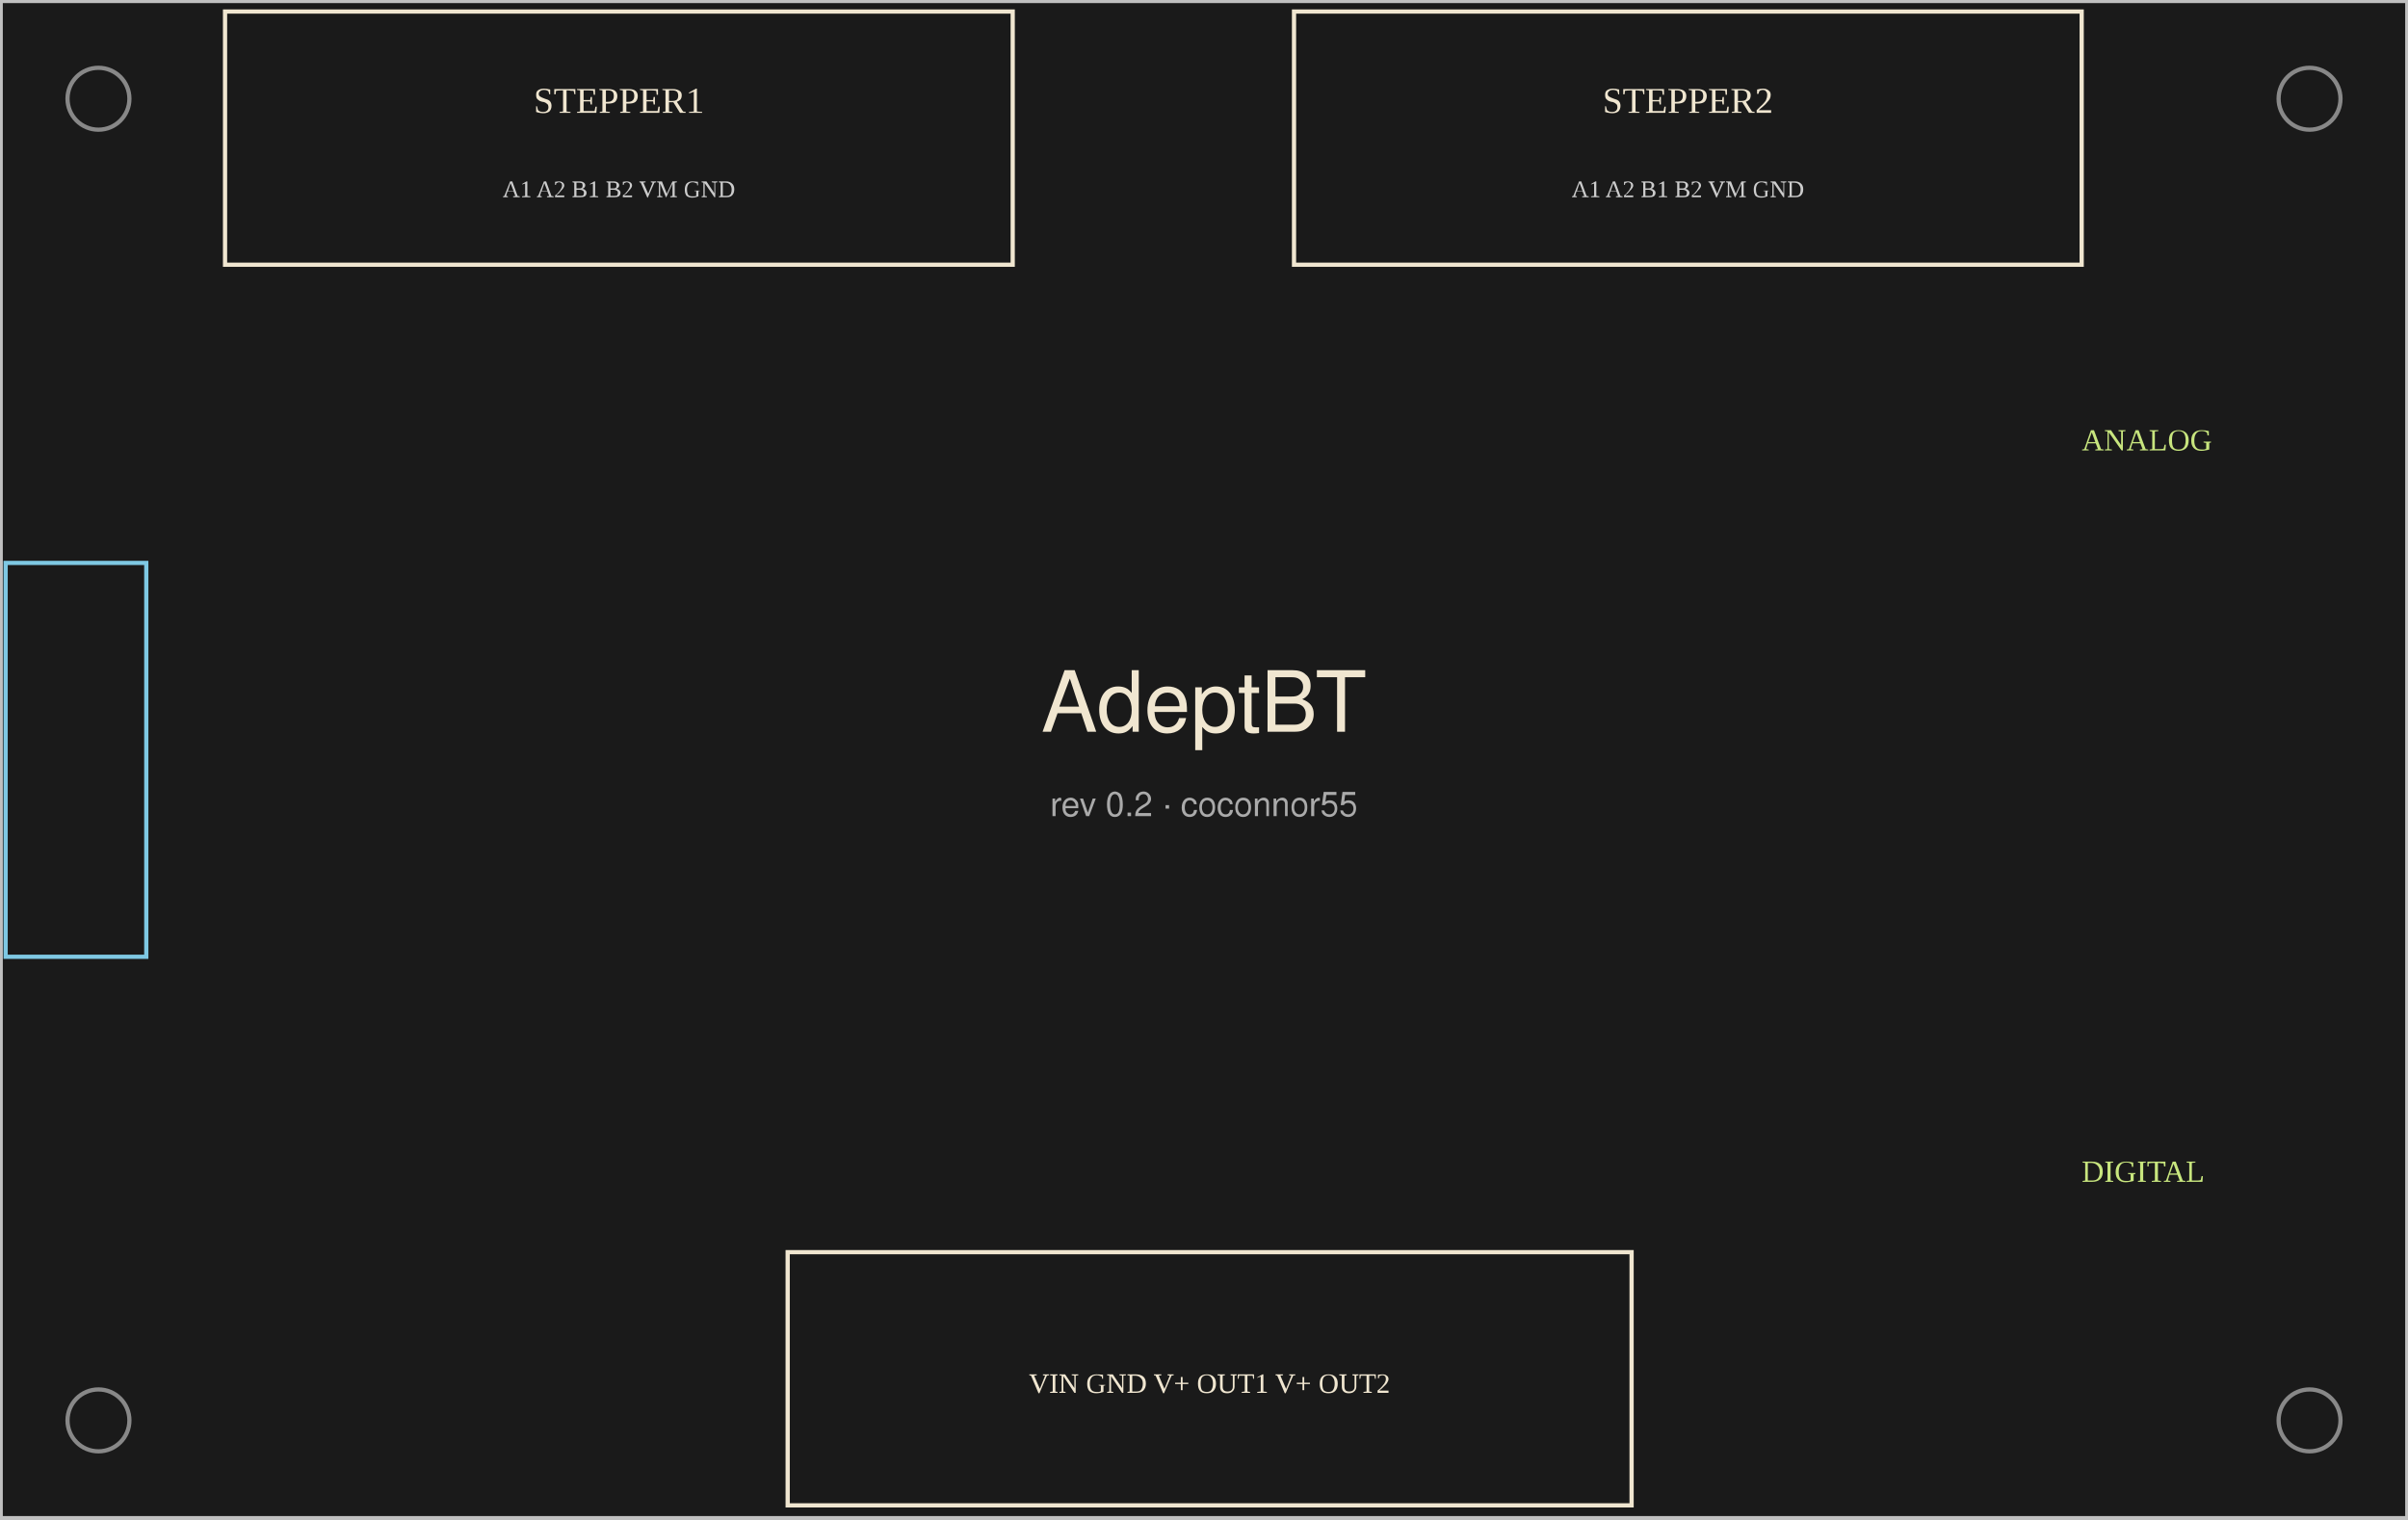
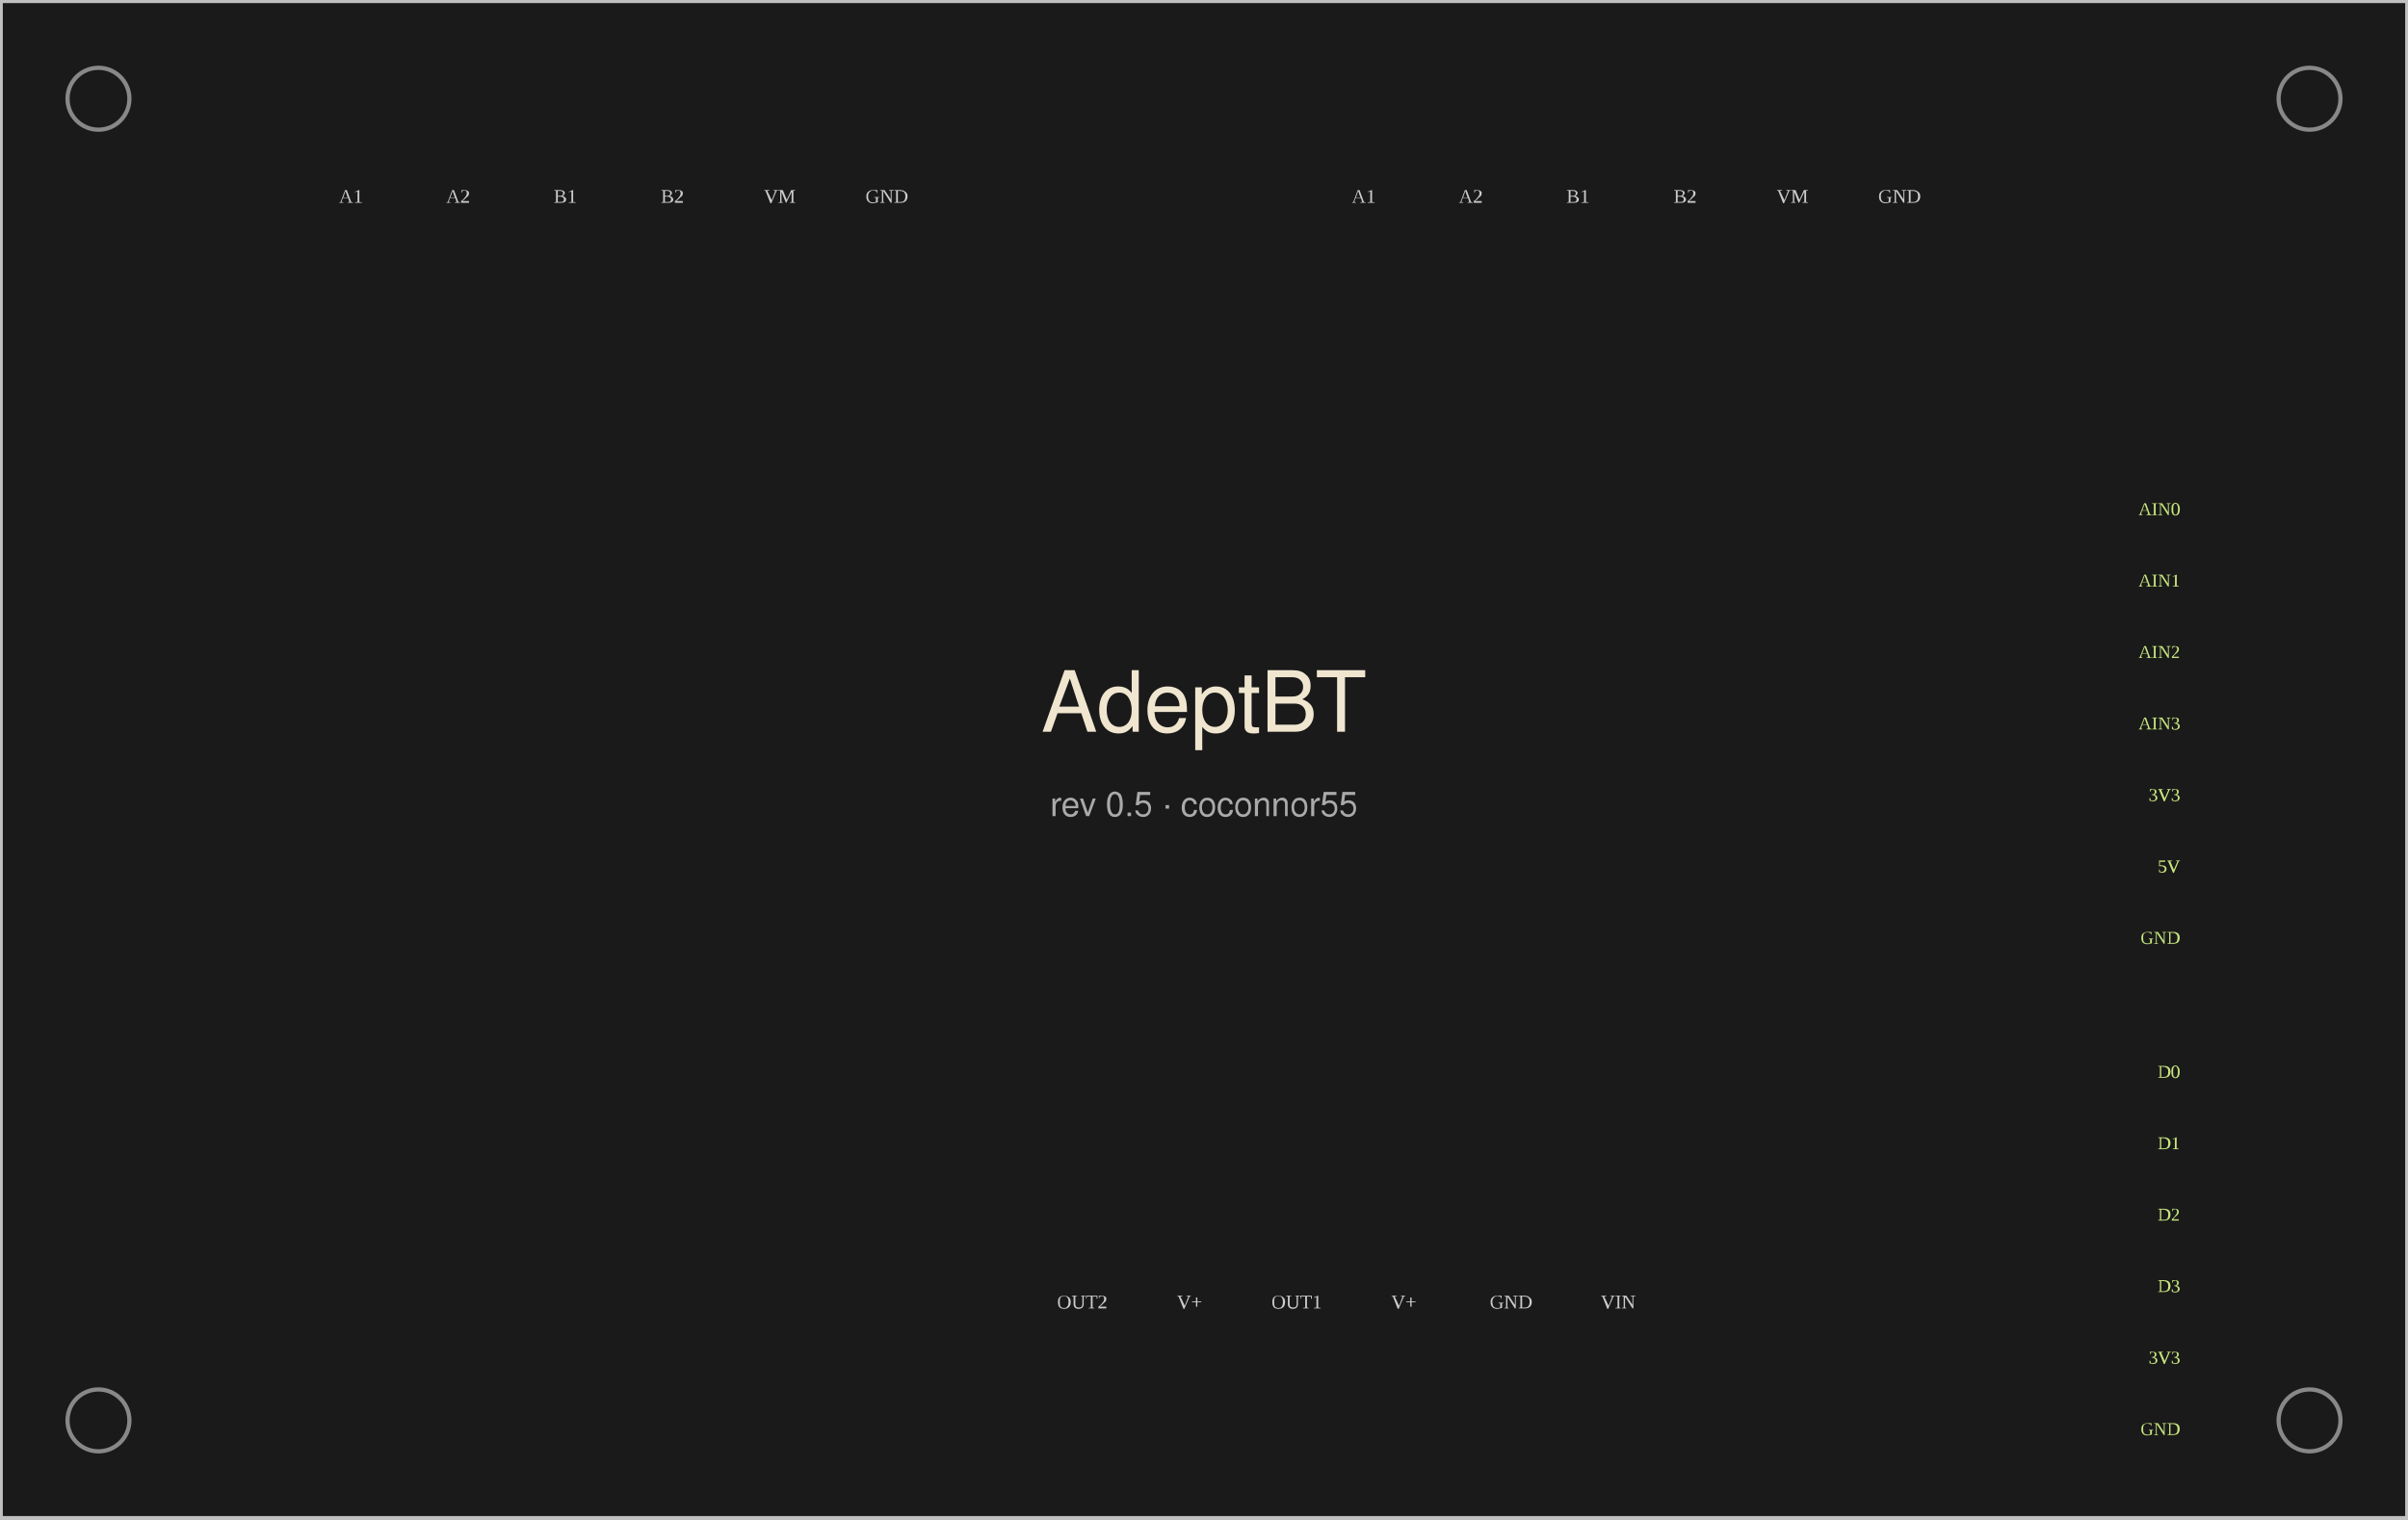
<svg xmlns="http://www.w3.org/2000/svg" width="856" height="540" viewBox="0 0 85.6 53.98">
  <rect width="85.6" height="53.98" fill="#1a1a1a" stroke="#c0c0c0" stroke-width="0.2" />
  <text x="42.8" y="26" text-anchor="middle" fill="#f0e6d0" font-family="Helvetica" font-size="3">AdeptBT</text>
-   <text x="42.8" y="29" text-anchor="middle" fill="#aaa" font-family="Helvetica" font-size="1.2">rev 0.2 · coconnor55</text>
-   <rect x="8" y="0.4" width="28" height="9" fill="none" stroke="#f0e6d0" stroke-width="0.15" />
-   <text x="22" y="4" text-anchor="middle" fill="#f0e6d0" font-size="1.3">STEPPER1</text>
-   <text x="22" y="7" text-anchor="middle" fill="#ccc" font-size="0.85">A1 A2 B1 B2 VM GND</text>
-   <rect x="46" y="0.4" width="28" height="9" fill="none" stroke="#f0e6d0" stroke-width="0.15" />
-   <text x="60" y="4" text-anchor="middle" fill="#f0e6d0" font-size="1.3">STEPPER2</text>
-   <text x="60" y="7" text-anchor="middle" fill="#ccc" font-size="0.85">A1 A2 B1 B2 VM GND</text>
-   <rect x="28" y="44.5" width="30" height="9" fill="none" stroke="#f0e6d0" stroke-width="0.15" />
-   <text x="43" y="49.5" text-anchor="middle" fill="#f0e6d0" font-size="1.0">VIN GND V+ OUT1 V+ OUT2</text>
-   <rect x="0.2" y="20" width="5" height="14" fill="none" stroke="#7ec8e3" stroke-width="0.15" />
-   <text x="74" y="16" fill="#c8e67e" font-size="1.1">ANALOG</text>
-   <text x="74" y="42" fill="#c8e67e" font-size="1.1">DIGITAL</text>
+   <text x="42.8" y="29" text-anchor="middle" fill="#aaa" font-family="Helvetica" font-size="1.2">rev 0.5 · coconnor55</text>
+   <text x="12.475" y="7.2" text-anchor="middle" fill="#ccc" font-size="0.7">A1</text>
+   <text x="48.475" y="7.2" text-anchor="middle" fill="#ccc" font-size="0.7">A1</text>
+   <text x="16.285" y="7.2" text-anchor="middle" fill="#ccc" font-size="0.7">A2</text>
+   <text x="52.285" y="7.2" text-anchor="middle" fill="#ccc" font-size="0.7">A2</text>
+   <text x="20.095" y="7.2" text-anchor="middle" fill="#ccc" font-size="0.7">B1</text>
+   <text x="56.095" y="7.2" text-anchor="middle" fill="#ccc" font-size="0.7">B1</text>
+   <text x="23.905" y="7.2" text-anchor="middle" fill="#ccc" font-size="0.7">B2</text>
+   <text x="59.905" y="7.2" text-anchor="middle" fill="#ccc" font-size="0.7">B2</text>
+   <text x="27.715" y="7.2" text-anchor="middle" fill="#ccc" font-size="0.7">VM</text>
+   <text x="63.715" y="7.2" text-anchor="middle" fill="#ccc" font-size="0.7">VM</text>
+   <text x="31.525" y="7.2" text-anchor="middle" fill="#ccc" font-size="0.7">GND</text>
+   <text x="67.525" y="7.2" text-anchor="middle" fill="#ccc" font-size="0.7">GND</text>
+   <text x="57.525" y="46.5" text-anchor="middle" fill="#ccc" font-size="0.7">VIN</text>
+   <text x="53.715" y="46.5" text-anchor="middle" fill="#ccc" font-size="0.7">GND</text>
+   <text x="49.905" y="46.5" text-anchor="middle" fill="#ccc" font-size="0.7">V+</text>
+   <text x="46.095" y="46.5" text-anchor="middle" fill="#ccc" font-size="0.7">OUT1</text>
+   <text x="42.285" y="46.5" text-anchor="middle" fill="#ccc" font-size="0.7">V+</text>
+   <text x="38.475" y="46.5" text-anchor="middle" fill="#ccc" font-size="0.7">OUT2</text>
+   <text x="77.5" y="18.3" text-anchor="end" fill="#c8e67e" font-size="0.65">AIN0</text>
+   <text x="77.5" y="20.84" text-anchor="end" fill="#c8e67e" font-size="0.65">AIN1</text>
+   <text x="77.5" y="23.38" text-anchor="end" fill="#c8e67e" font-size="0.65">AIN2</text>
+   <text x="77.5" y="25.92" text-anchor="end" fill="#c8e67e" font-size="0.65">AIN3</text>
+   <text x="77.5" y="28.46" text-anchor="end" fill="#c8e67e" font-size="0.65">3V3</text>
+   <text x="77.5" y="31.0" text-anchor="end" fill="#c8e67e" font-size="0.65">5V</text>
+   <text x="77.5" y="33.54" text-anchor="end" fill="#c8e67e" font-size="0.65">GND</text>
+   <text x="77.5" y="38.3" text-anchor="end" fill="#c8e67e" font-size="0.65">D0</text>
+   <text x="77.5" y="40.84" text-anchor="end" fill="#c8e67e" font-size="0.65">D1</text>
+   <text x="77.5" y="43.38" text-anchor="end" fill="#c8e67e" font-size="0.65">D2</text>
+   <text x="77.5" y="45.92" text-anchor="end" fill="#c8e67e" font-size="0.65">D3</text>
+   <text x="77.5" y="48.46" text-anchor="end" fill="#c8e67e" font-size="0.65">3V3</text>
+   <text x="77.5" y="51.0" text-anchor="end" fill="#c8e67e" font-size="0.65">GND</text>
  <circle cx="3.5" cy="3.5" r="1.1" fill="none" stroke="#888" stroke-width="0.15" />
  <circle cx="82.1" cy="3.5" r="1.1" fill="none" stroke="#888" stroke-width="0.15" />
  <circle cx="3.5" cy="50.48" r="1.1" fill="none" stroke="#888" stroke-width="0.15" />
  <circle cx="82.1" cy="50.48" r="1.1" fill="none" stroke="#888" stroke-width="0.15" />
</svg>
